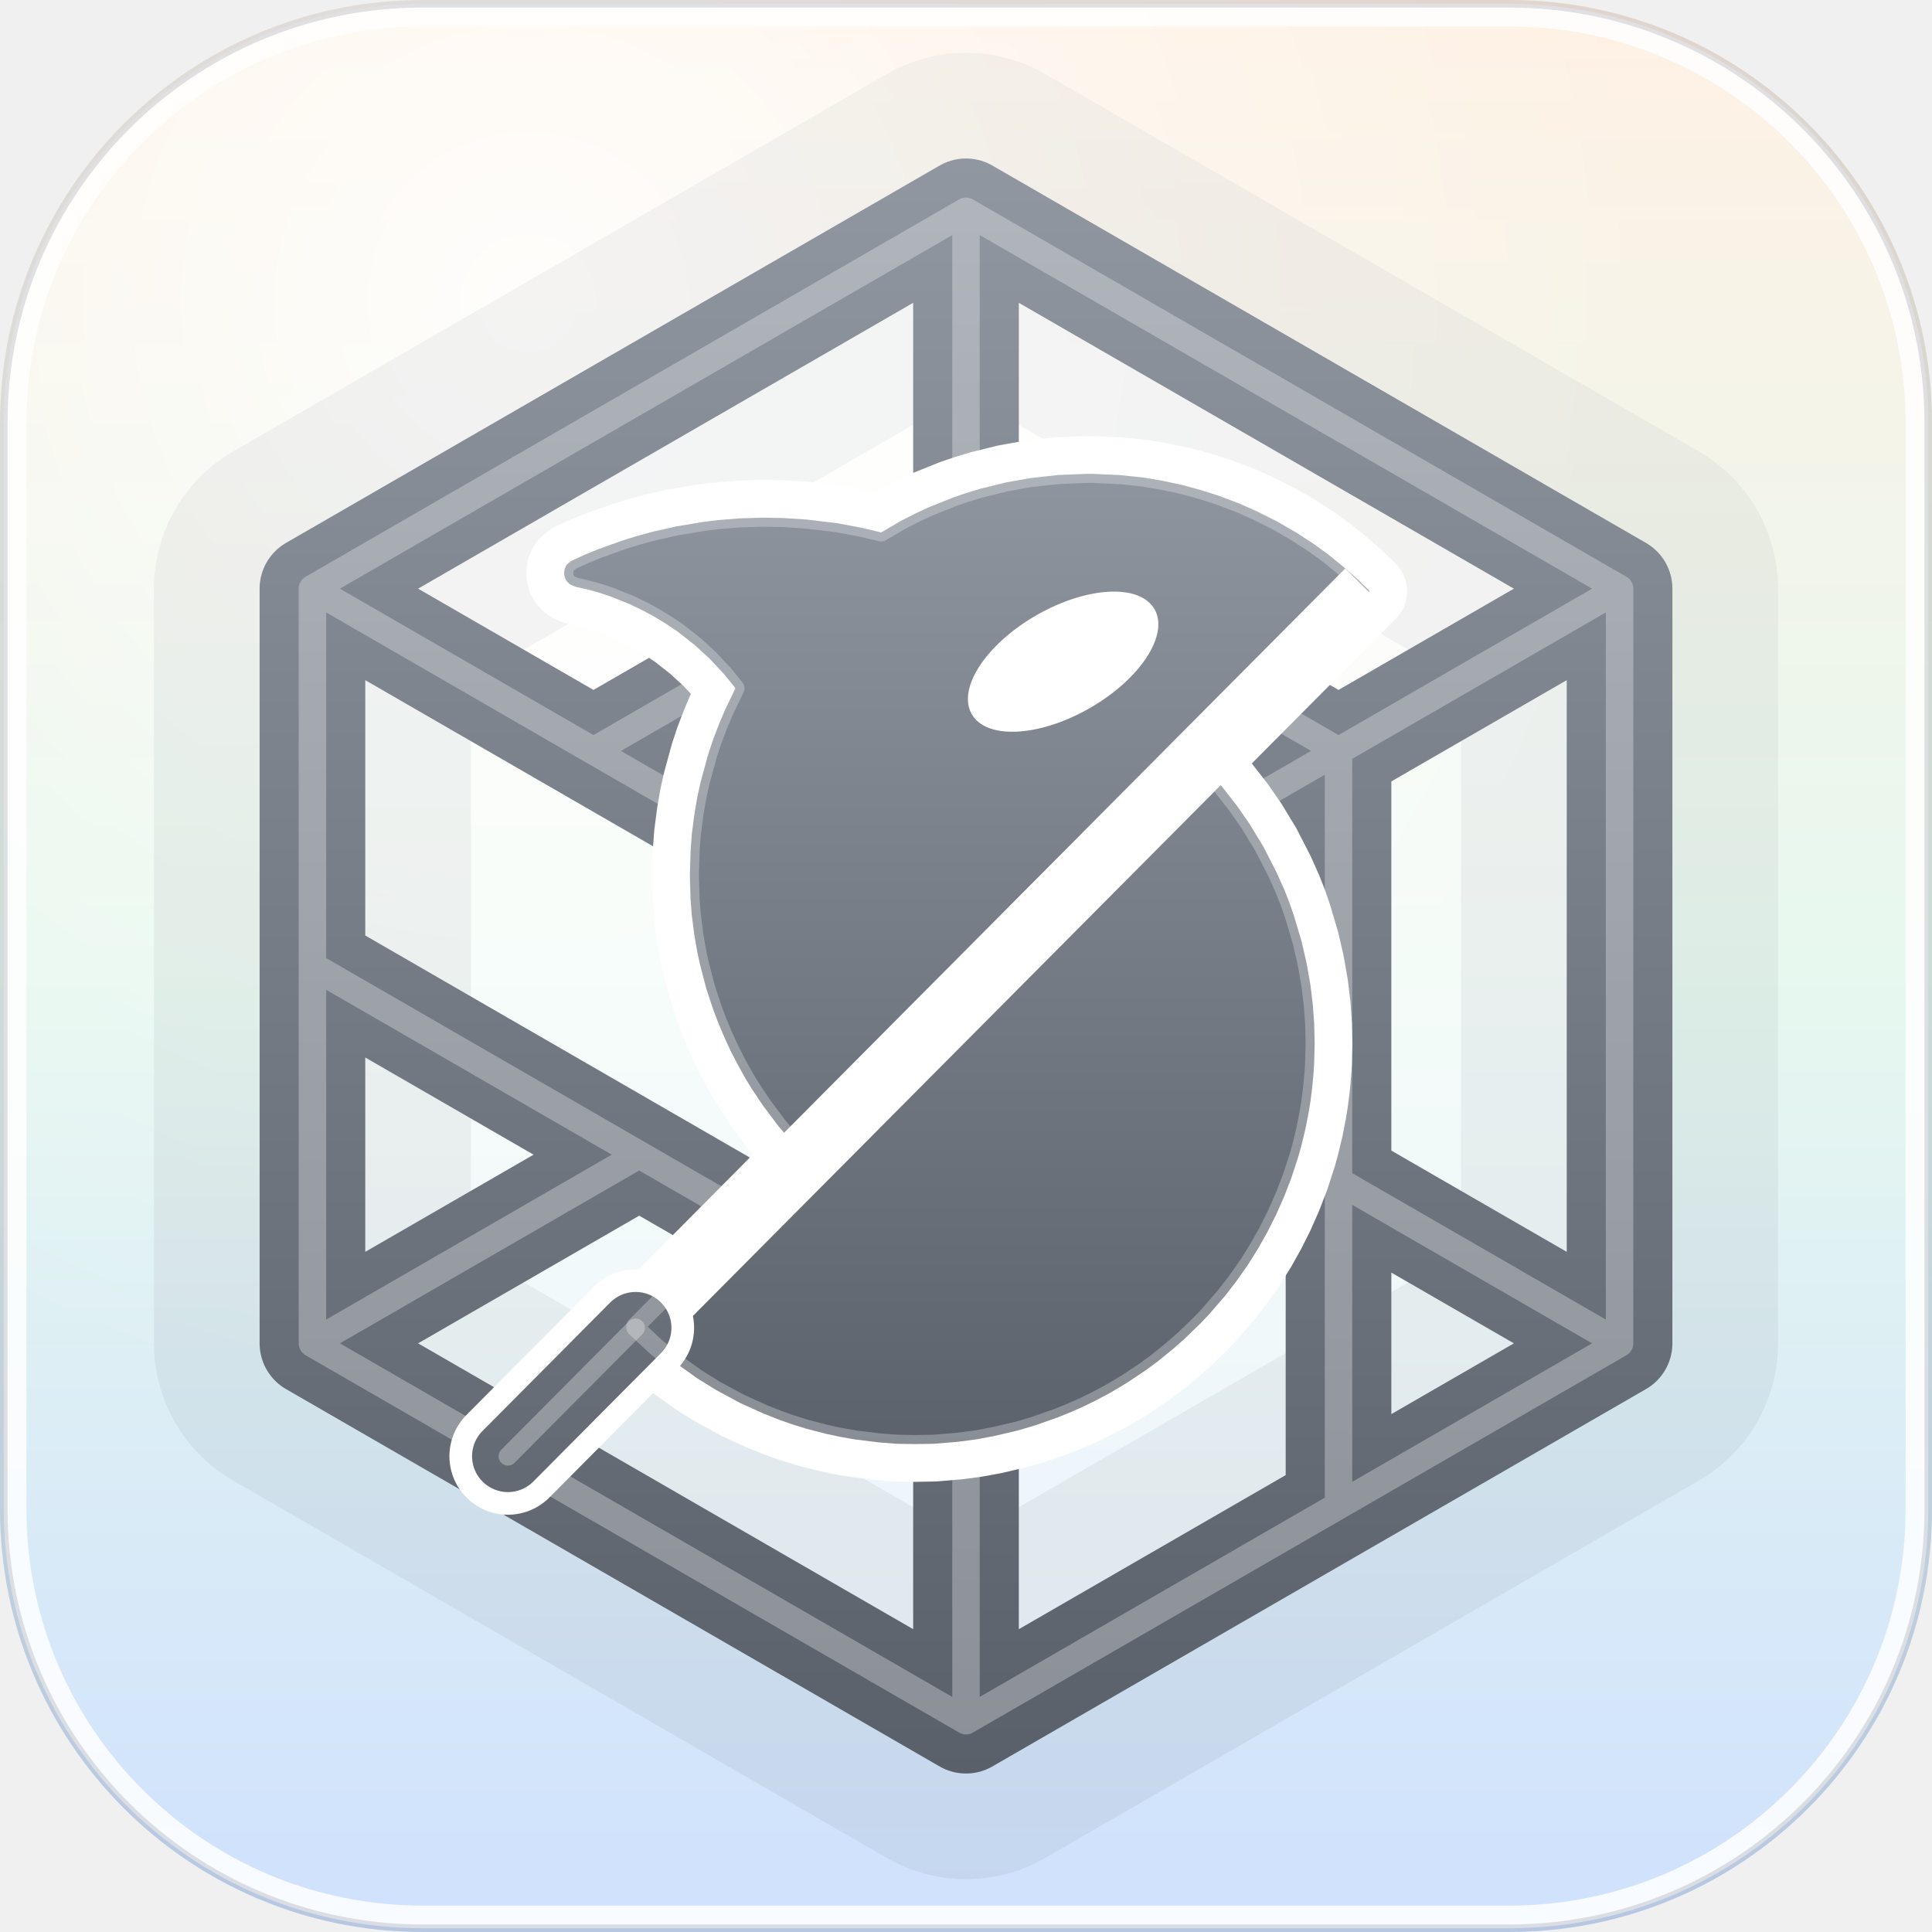
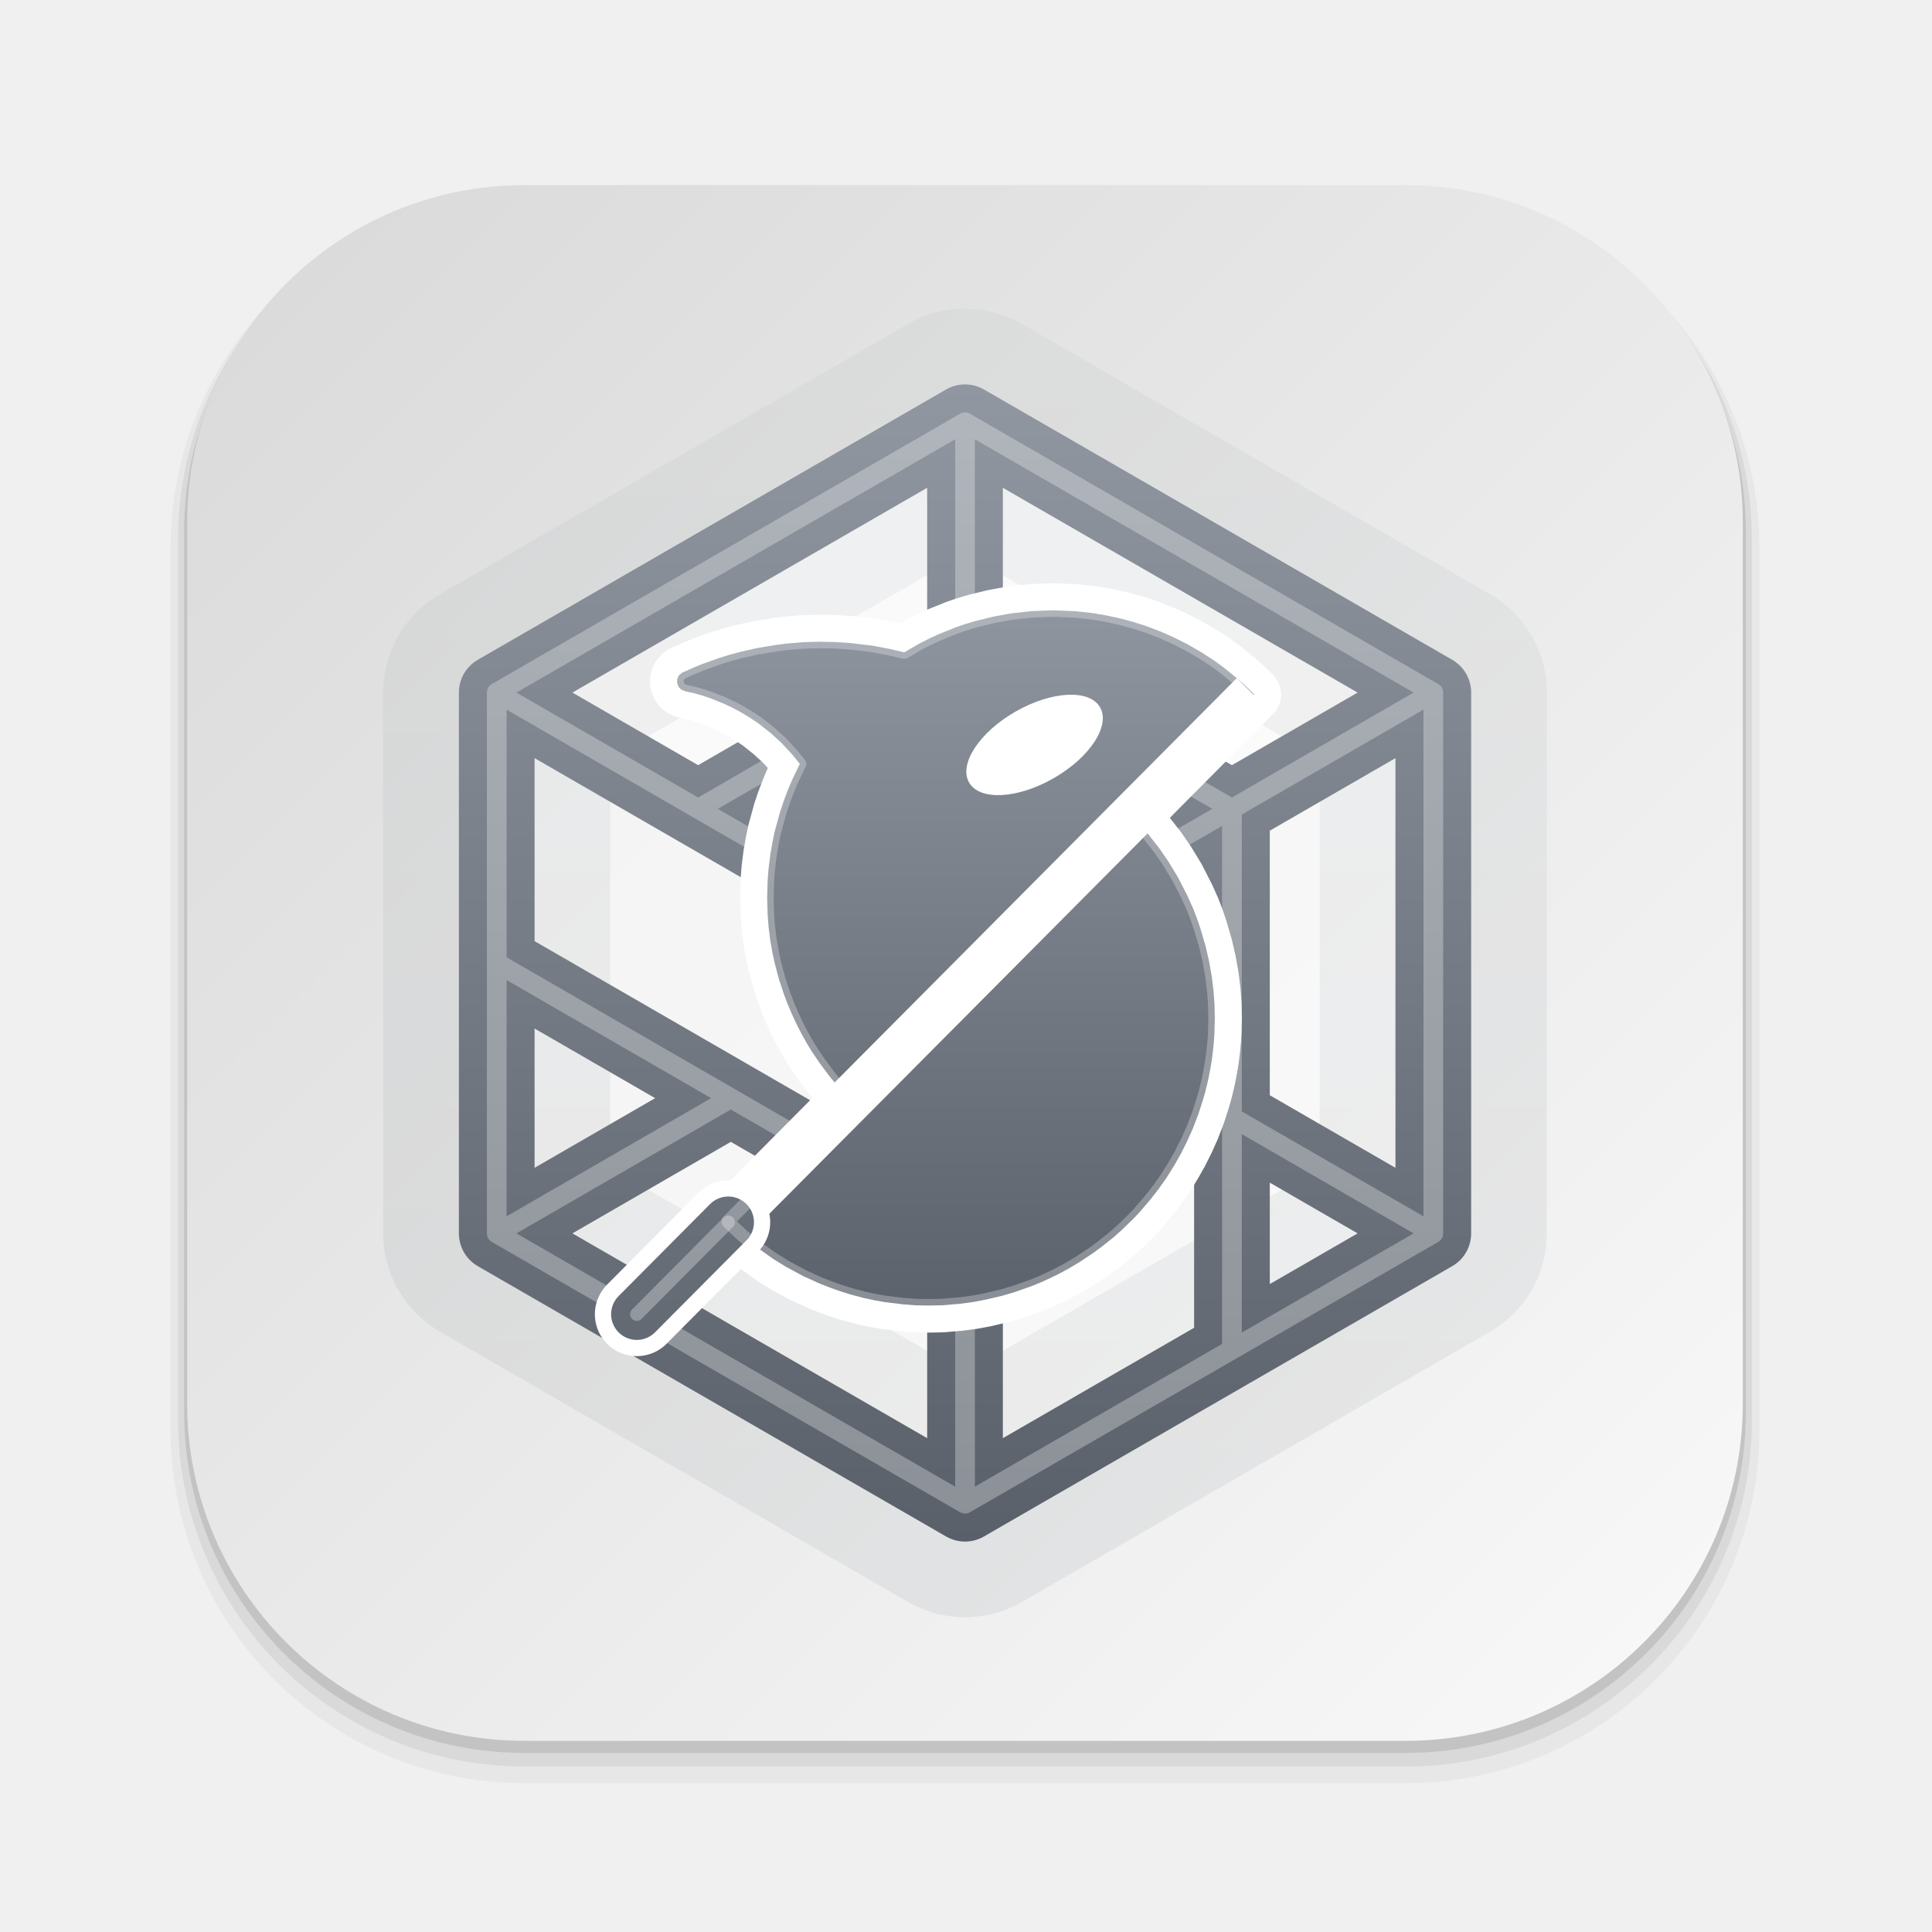
<svg xmlns="http://www.w3.org/2000/svg" width="256" height="256" viewBox="0 0 256 256">
  <defs>
-     <linearGradient id="ozg-cd" gradientUnits="userSpaceOnUse" x1="0" y1="0" x2="0" y2="256">
-       <stop offset="0" stop-color="#FFF1E4" />
-       <stop offset="0.5" stop-color="#E7F8EF" />
-       <stop offset="1" stop-color="#CFE1FD" />
+     <linearGradient id="ozg-oc0" gradientUnits="userSpaceOnUse" x1="24.8" y1="24.53" x2="230.93" y2="230.67">
+       <stop offset="0" stop-color="#D8D9D8" />
+       <stop offset="1" stop-color="#F9F9F9" />
    </linearGradient>
-     <radialGradient id="ozg-sh" gradientUnits="userSpaceOnUse" cx="70" cy="40" r="150">
-       <stop offset="0" stop-color="#FFFFFF" stop-opacity="0.85" />
-       <stop offset="0.6" stop-color="#FFFFFF" stop-opacity="0.25" />
-       <stop offset="1" stop-color="#FFFFFF" stop-opacity="0" />
-     </radialGradient>
-     <linearGradient id="ozg-rb" gradientUnits="userSpaceOnUse" x1="0" y1="21" x2="0" y2="235">
+     <linearGradient id="ozg-rb" gradientUnits="userSpaceOnUse" x1="36.15" y1="50.93" x2="36.15" y2="204.27">
      <stop offset="0" stop-color="#9097A1" />
      <stop offset="1" stop-color="#5A606A" />
    </linearGradient>
-     <linearGradient id="ozg-oc" gradientUnits="userSpaceOnUse" x1="0" y1="57.25" x2="0" y2="196.75">
+     <linearGradient id="ozg-oc" gradientUnits="userSpaceOnUse" x1="0" y1="76.91" x2="0" y2="176.86">
      <stop offset="0" stop-color="#9097A1" />
      <stop offset="1" stop-color="#5A606A" />
    </linearGradient>
  </defs>
-   <path d="M56,0L200,0C230.93,0 256,25.07 256,56L256,200C256,230.93 230.93,256 200,256L56,256C25.07,256 0,230.93 0,200L0,56C0,25.07 25.07,0 56,0Z" fill="url(#ozg-cd)" />
-   <path d="M56,0L200,0C230.93,0 256,25.07 256,56L256,200C256,230.93 230.93,256 200,256L56,256C25.07,256 0,230.93 0,200L0,56C0,25.07 25.07,0 56,0Z" fill="url(#ozg-sh)" />
-   <path d="M56,2L200,2C229.82,2 254,26.18 254,56L254,200C254,229.82 229.82,254 200,254L56,254C26.18,254 2,229.82 2,200L2,56C2,26.18 26.18,2 56,2Z" fill="none" stroke="#FFFFFF" stroke-opacity="0.85" stroke-width="3" />
-   <path d="M56,0.5L200,0.5C230.65,0.5 255.5,25.35 255.5,56L255.5,200C255.5,230.65 230.65,255.5 200,255.5L56,255.5C25.35,255.5 0.5,230.65 0.5,200L0.5,56C0.5,25.35 25.35,0.5 56,0.5Z" fill="none" stroke="#1E293B" stroke-opacity="0.14" stroke-width="1" />
-   <path d="M128,28 L214.6,78 L214.6,178 L128,228 L41.4,178 L41.4,78Z" fill="#FFFFFF" fill-opacity="0.55" />
-   <path d="M128,28 L214.6,78 L128,128 L41.4,78Z" fill="#FFFFFF" fill-opacity="0.5" />
-   <path d="M128,28 L214.6,78 L214.6,178 L128,228 L41.4,178 L41.4,78Z" fill="none" stroke="url(#ozg-rb)" stroke-opacity="0.09" stroke-width="42" stroke-linejoin="round" />
-   <path d="M128,28 L214.6,78 L214.6,178 L128,228 L41.4,178 L41.4,78ZM41.4,78 L128,128 L214.6,78 M128,128 L128,228M128,28 L128,71M78.64,99.5 L128,71M128,71 L177.36,99.5M41.4,128 L128,178M41.4,178 L84.7,153M177.36,99.5 L177.36,199.5M214.6,178 L177.36,156.5" fill="none" stroke="url(#ozg-rb)" stroke-width="14" stroke-linejoin="round" stroke-linecap="round" />
-   <path d="M128,28 L214.6,78 L214.6,178 L128,228 L41.4,178 L41.4,78ZM41.4,78 L128,128 L214.6,78 M128,128 L128,228M128,28 L128,71M78.64,99.5 L128,71M128,71 L177.36,99.5M41.4,128 L128,178M41.4,178 L84.7,153M177.36,99.5 L177.36,199.5M214.6,178 L177.36,156.5" fill="none" stroke="#FFFFFF" stroke-opacity="0.3" stroke-width="3.64" stroke-linejoin="round" stroke-linecap="round" />
-   <path d="M143.4,62.81 L140.24,62.94 L136.51,63.35 L133.27,63.93 L129.87,64.77 L127.96,65.35 L126.3,65.92 L122.98,67.25 L121.32,68.03 L119.41,69 L116.76,70.55 L114.1,69.92 L110.95,69.33 L106.88,68.84 L103.81,68.64 L101.07,68.59 L98.09,68.68 L95.1,68.92 L93.11,69.17 L89.62,69.75 L86.63,70.42 L84.48,71 L82.57,71.59 L79.33,72.75 L77.51,73.49 L75.68,74.33 L75.16,74.76 L74.98,75.01 L74.81,75.42 L74.74,76.08 L74.89,76.67 L75.15,77.08 L75.43,77.36 L75.68,77.51 L76.34,77.77 L77.92,78.12 L79.41,78.54 L80.91,79.04 L83.4,80.04 L85.14,80.87 L86.55,81.63 L88.21,82.63 L89.79,83.69 L92.11,85.52 L94.1,87.35 L96.04,89.44 L97.45,91.19 L96.06,94.09 L95.32,95.83 L94.49,97.99 L93.83,99.98 L92.83,103.64 L92.41,105.55 L92.01,107.87 L91.67,110.52 L91.51,112.68 L91.41,115.92 L91.5,119.16 L91.67,121.31 L92,123.88 L92.42,126.29 L92.75,127.79 L93.57,130.94 L94.5,133.76 L95.16,135.5 L96,137.49 L96.81,139.24 L97.75,141.06 L98.72,142.81 L99.63,144.3 L101.13,146.54 L103.13,149.2 L105.04,151.44 L106.6,153.1 L106.61,153.18 L84.26,175.67 L84.19,175.75 L84.19,175.92 L86.97,178.51 L89.54,180.6 L92.44,182.67 L94.85,184.16 L98.09,185.91 L101.16,187.3 L103.31,188.15 L104.97,188.73 L106.8,189.3 L109.37,189.97 L111.28,190.38 L113.19,190.72 L116.51,191.13 L118.83,191.31 L121.24,191.35 L123.73,191.31 L126.88,191.05 L129.37,190.72 L131.7,190.29 L134.85,189.55 L137.09,188.89 L140.16,187.81 L141.99,187.07 L143.65,186.33 L145.39,185.47 L147.22,184.49 L149.29,183.25 L151.78,181.59 L153.36,180.43 L155.51,178.68 L156.84,177.51 L159.01,175.42 L160.27,174.09 L162.34,171.69 L163.76,169.86 L165.34,167.62 L166.74,165.38 L167.91,163.3 L169.08,160.98 L170.15,158.57 L171.14,156 L172.06,153.18 L172.47,151.69 L172.97,149.61 L173.38,147.54 L173.64,145.96 L173.88,144.05 L174.04,142.31 L174.13,140.98 L174.2,138.24 L174.14,135.67 L173.96,133.18 L173.64,130.52 L173.13,127.62 L172.48,124.8 L171.47,121.39 L170.9,119.73 L170.22,117.99 L169.15,115.59 L167.4,112.18 L165.59,109.2 L163.92,106.79 L161.84,104.13 L160.76,102.89 L159,100.98 L181.24,78.61 L181.44,78.41 L181.45,78.33 L181.34,78.16 L179.66,76.55 L178.17,75.24 L176.01,73.48 L174.19,72.15 L171.78,70.58 L169.21,69.09 L166.55,67.76 L164.31,66.76 L161.49,65.69 L159.17,64.95 L156.68,64.27 L154.02,63.7 L151.53,63.28 L148.38,62.95 L144.56,62.78Z" fill="#FFFFFF" stroke="#FFFFFF" stroke-width="10" stroke-linejoin="round" stroke-linecap="round" />
-   <path d="M143.4,62.81 L140.24,62.94 L136.51,63.35 L133.27,63.93 L129.87,64.77 L127.96,65.35 L126.3,65.92 L122.98,67.25 L121.32,68.03 L119.41,69 L116.76,70.55 L114.1,69.92 L110.95,69.33 L106.88,68.84 L103.81,68.64 L101.07,68.59 L98.09,68.68 L95.1,68.92 L93.11,69.17 L89.62,69.75 L86.63,70.42 L84.48,71 L82.57,71.59 L79.33,72.75 L77.51,73.49 L75.68,74.33 L75.16,74.76 L74.98,75.01 L74.81,75.42 L74.74,76.08 L74.89,76.67 L75.15,77.08 L75.43,77.36 L75.68,77.51 L76.34,77.77 L77.92,78.12 L79.41,78.54 L80.91,79.04 L83.4,80.04 L85.14,80.87 L86.55,81.63 L88.21,82.63 L89.79,83.69 L92.11,85.52 L94.1,87.35 L96.04,89.44 L97.45,91.19 L96.06,94.09 L95.32,95.83 L94.49,97.99 L93.83,99.98 L92.83,103.64 L92.41,105.55 L92.01,107.87 L91.67,110.52 L91.51,112.68 L91.41,115.92 L91.5,119.16 L91.67,121.31 L92,123.88 L92.42,126.29 L92.75,127.79 L93.57,130.94 L94.5,133.76 L95.16,135.5 L96,137.49 L96.81,139.24 L97.75,141.06 L98.72,142.81 L99.63,144.3 L101.13,146.54 L103.13,149.2 L105.04,151.44 L106.6,153.1 L106.61,153.18 L84.26,175.67 L84.19,175.75 L84.19,175.92 L86.97,178.51 L89.54,180.6 L92.44,182.67 L94.85,184.16 L98.09,185.91 L101.16,187.3 L103.31,188.15 L104.97,188.73 L106.8,189.3 L109.37,189.97 L111.28,190.38 L113.19,190.72 L116.51,191.13 L118.83,191.31 L121.24,191.35 L123.73,191.31 L126.88,191.05 L129.37,190.72 L131.7,190.29 L134.85,189.55 L137.09,188.89 L140.16,187.81 L141.99,187.07 L143.65,186.33 L145.39,185.47 L147.22,184.49 L149.29,183.25 L151.78,181.59 L153.36,180.43 L155.51,178.68 L156.84,177.51 L159.01,175.42 L160.27,174.09 L162.34,171.69 L163.76,169.86 L165.34,167.62 L166.74,165.38 L167.91,163.3 L169.08,160.98 L170.15,158.57 L171.14,156 L172.06,153.18 L172.47,151.69 L172.97,149.61 L173.38,147.54 L173.64,145.96 L173.88,144.05 L174.04,142.31 L174.13,140.98 L174.2,138.24 L174.14,135.67 L173.96,133.18 L173.64,130.52 L173.13,127.62 L172.48,124.8 L171.47,121.39 L170.9,119.73 L170.22,117.99 L169.15,115.59 L167.4,112.18 L165.59,109.2 L163.92,106.79 L161.84,104.13 L160.76,102.89 L159,100.98 L181.24,78.61 L181.44,78.41 L181.45,78.33 L181.34,78.16 L179.66,76.55 L178.17,75.24 L176.01,73.48 L174.19,72.15 L171.78,70.58 L169.21,69.09 L166.55,67.76 L164.31,66.76 L161.49,65.69 L159.17,64.95 L156.68,64.27 L154.02,63.7 L151.53,63.28 L148.38,62.95 L144.56,62.78Z" fill="url(#ozg-oc)" />
-   <path d="M84.34,175.82 L181.28,78.34" stroke="#FFFFFF" stroke-width="8.55" stroke-linecap="butt" />
-   <path d="M67.3,192.96 L84.22,175.94" stroke="#FFFFFF" stroke-width="15.5" stroke-linejoin="round" stroke-linecap="round" />
-   <path d="M67.3,192.96 L84.22,175.94" stroke="url(#ozg-rb)" stroke-width="9.5" stroke-linejoin="round" stroke-linecap="round" />
-   <path d="M67.3,192.96 L84.22,175.94" stroke="#FFFFFF" stroke-opacity="0.3" stroke-width="2.47" stroke-linejoin="round" stroke-linecap="round" />
-   <path d="M143.4,62.81 L140.24,62.94 L136.51,63.35 L133.27,63.93 L129.87,64.77 L127.96,65.35 L126.3,65.92 L122.98,67.25 L121.32,68.03 L119.41,69 L116.76,70.55 L114.1,69.92 L110.95,69.33 L106.88,68.84 L103.81,68.64 L101.07,68.59 L98.09,68.68 L95.1,68.92 L93.11,69.17 L89.62,69.75 L86.63,70.42 L84.48,71 L82.57,71.59 L79.33,72.75 L77.51,73.49 L75.68,74.33 L75.16,74.76 L74.98,75.01 L74.81,75.42 L74.74,76.08 L74.89,76.67 L75.15,77.08 L75.43,77.36 L75.68,77.51 L76.34,77.77 L77.92,78.12 L79.41,78.54 L80.91,79.04 L83.4,80.04 L85.14,80.87 L86.55,81.63 L88.21,82.63 L89.79,83.69 L92.11,85.52 L94.1,87.35 L96.04,89.44 L97.45,91.19 L96.06,94.09 L95.32,95.83 L94.49,97.99 L93.83,99.98 L92.83,103.64 L92.41,105.55 L92.01,107.87 L91.67,110.52 L91.51,112.68 L91.41,115.92 L91.5,119.16 L91.67,121.31 L92,123.88 L92.42,126.29 L92.75,127.79 L93.57,130.94 L94.5,133.76 L95.16,135.5 L96,137.49 L96.81,139.24 L97.75,141.06 L98.72,142.81 L99.63,144.3 L101.13,146.54 L103.13,149.2 L105.04,151.44 L106.6,153.1 L106.61,153.18 L84.26,175.67 L84.19,175.75 L84.19,175.92 L86.97,178.51 L89.54,180.6 L92.44,182.67 L94.85,184.16 L98.09,185.91 L101.16,187.3 L103.31,188.15 L104.97,188.73 L106.8,189.3 L109.37,189.97 L111.28,190.38 L113.19,190.72 L116.51,191.13 L118.83,191.31 L121.24,191.35 L123.73,191.31 L126.88,191.05 L129.37,190.72 L131.7,190.29 L134.85,189.55 L137.09,188.89 L140.16,187.81 L141.99,187.07 L143.65,186.33 L145.39,185.47 L147.22,184.49 L149.29,183.25 L151.78,181.59 L153.36,180.43 L155.51,178.68 L156.84,177.51 L159.01,175.42 L160.27,174.09 L162.34,171.69 L163.76,169.86 L165.34,167.62 L166.74,165.38 L167.91,163.3 L169.08,160.98 L170.15,158.57 L171.14,156 L172.06,153.18 L172.47,151.69 L172.97,149.61 L173.38,147.54 L173.64,145.96 L173.88,144.05 L174.04,142.31 L174.13,140.98 L174.2,138.24 L174.14,135.67 L173.96,133.18 L173.64,130.52 L173.13,127.62 L172.48,124.8 L171.47,121.39 L170.9,119.73 L170.22,117.99 L169.15,115.59 L167.4,112.18 L165.59,109.2 L163.92,106.79 L161.84,104.13 L160.76,102.89 L159,100.98 L181.24,78.61 L181.44,78.41 L181.45,78.33 L181.34,78.16 L179.66,76.55 L178.17,75.24 L176.01,73.48 L174.19,72.15 L171.78,70.58 L169.21,69.09 L166.55,67.76 L164.31,66.76 L161.49,65.69 L159.17,64.95 L156.68,64.27 L154.02,63.7 L151.53,63.28 L148.38,62.95 L144.56,62.78Z" fill="none" stroke="#FFFFFF" stroke-opacity="0.28" stroke-width="2.4" stroke-linejoin="round" stroke-linecap="round" />
-   <path d="M152.99,80.74C154.92,84.15 151.06,90.02 144.36,93.85C137.67,97.68 130.67,98.02 128.75,94.61C126.82,91.19 130.68,85.33 137.37,81.5C144.07,77.67 151.06,77.33 152.99,80.74" fill="#FFFFFF" />
+   <path d="M69.47,25.33L186.27,25.33C211.16,25.33 231.33,45.51 231.33,70.4L231.33,187.2C231.33,212.09 211.16,232.27 186.27,232.27L69.47,232.27C44.58,232.27 24.4,212.09 24.4,187.2L24.4,70.4C24.4,45.51 44.58,25.33 69.47,25.33Z" fill="#000000" fill-opacity="0.1" />
+   <path d="M69.47,25.53L186.27,25.53C211.6,25.53 232.13,46.07 232.13,71.4L232.13,188.2C232.13,213.53 211.6,234.07 186.27,234.07L69.47,234.07C44.13,234.07 23.6,213.53 23.6,188.2L23.6,71.4C23.6,46.07 44.13,25.53 69.47,25.53Z" fill="#000000" fill-opacity="0.06" />
+   <path d="M69.47,25.73L186.27,25.73C212.15,25.73 233.13,46.72 233.13,72.6L233.13,189.4C233.13,215.28 212.15,236.27 186.27,236.27L69.47,236.27C43.58,236.27 22.6,215.28 22.6,189.4L22.6,72.6C22.6,46.72 43.58,25.73 69.47,25.73Z" fill="#000000" fill-opacity="0.04" />
+   <path d="M69.47,24.53L186.27,24.53C210.94,24.53 230.93,44.53 230.93,69.2L230.93,186C230.93,210.67 210.94,230.67 186.27,230.67L69.47,230.67C44.8,230.67 24.8,210.67 24.8,186L24.8,69.2C24.8,44.53 44.8,24.53 69.47,24.53Z" fill="url(#ozg-oc0)" />
+   <path d="M127.87,55.95 L189.92,91.77 L189.92,163.43 L127.87,199.25 L65.82,163.43 L65.82,91.77Z" fill="#FFFFFF" fill-opacity="0.6" />
+   <path d="M127.87,55.95 L189.92,91.77 L127.87,127.6 L65.82,91.77Z" fill="#FFFFFF" fill-opacity="0.5" />
+   <path d="M127.87,55.95 L189.92,91.77 L189.92,163.43 L127.87,199.25 L65.82,163.43 L65.82,91.77Z" fill="none" stroke="url(#ozg-rb)" stroke-opacity="0.09" stroke-width="30.09" stroke-linejoin="round" />
+   <path d="M127.87,55.95 L189.92,91.77 L189.92,163.43 L127.87,199.25 L65.82,163.43 L65.82,91.77ZM65.82,91.77 L127.87,127.6 L189.92,91.77 M127.87,127.6 L127.87,199.25M127.87,55.95 L127.87,86.76M92.5,107.18 L127.87,86.76M127.87,86.76 L163.24,107.18M65.82,127.6 L127.87,163.43M65.82,163.43 L96.84,145.51M163.24,107.18 L163.24,178.83M189.92,163.43 L163.24,148.02" fill="none" stroke="url(#ozg-rb)" stroke-width="10.03" stroke-linejoin="round" stroke-linecap="round" />
+   <path d="M127.87,55.95 L189.92,91.77 L189.92,163.43 L127.87,199.25 L65.82,163.43 L65.82,91.77ZM65.82,91.77 L127.87,127.6 L189.92,91.77 M127.87,127.6 L127.87,199.25M127.87,55.95 L127.87,86.76M92.5,107.18 L127.87,86.76M127.87,86.76 L163.24,107.18M65.82,127.6 L127.87,163.43M65.82,163.43 L96.84,145.51M163.24,107.18 L163.24,178.83M189.92,163.43 L163.24,148.02" fill="none" stroke="#FFFFFF" stroke-opacity="0.3" stroke-width="2.61" stroke-linejoin="round" stroke-linecap="round" />
+   <path d="M138.9,80.89 L136.64,80.98 L133.96,81.28 L131.65,81.7 L129.21,82.3 L127.84,82.71 L126.65,83.12 L124.27,84.08 L123.08,84.63 L121.72,85.33 L119.81,86.44 L117.91,85.99 L115.65,85.56 L112.74,85.21 L110.54,85.07 L108.57,85.03 L106.43,85.09 L104.29,85.27 L102.87,85.45 L100.37,85.86 L98.23,86.34 L96.68,86.76 L95.31,87.18 L92.99,88.01 L91.69,88.55 L90.38,89.14 L90.01,89.45 L89.88,89.63 L89.75,89.93 L89.71,90.4 L89.82,90.82 L90,91.12 L90.2,91.31 L90.38,91.43 L90.85,91.61 L91.98,91.86 L93.05,92.16 L94.12,92.52 L95.91,93.24 L97.16,93.83 L98.17,94.38 L99.36,95.09 L100.49,95.85 L102.15,97.16 L103.58,98.47 L104.97,99.97 L105.98,101.22 L104.98,103.3 L104.45,104.55 L103.86,106.1 L103.38,107.53 L102.66,110.14 L102.37,111.51 L102.08,113.18 L101.84,115.08 L101.72,116.62 L101.65,118.94 L101.72,121.26 L101.84,122.81 L102.07,124.65 L102.38,126.38 L102.61,127.45 L103.2,129.71 L103.87,131.73 L104.34,132.98 L104.94,134.4 L105.52,135.65 L106.19,136.96 L106.89,138.21 L107.54,139.28 L108.62,140.88 L110.05,142.79 L111.42,144.39 L112.53,145.58 L112.54,145.64 L96.53,161.76 L96.47,161.81 L96.48,161.93 L98.47,163.79 L100.31,165.29 L102.39,166.77 L104.11,167.84 L106.43,169.09 L108.63,170.09 L110.18,170.69 L111.37,171.11 L112.68,171.52 L114.52,172.01 L115.89,172.3 L117.25,172.54 L119.63,172.83 L121.3,172.96 L123.02,172.99 L124.81,172.96 L127.07,172.77 L128.85,172.54 L130.52,172.23 L132.77,171.7 L134.38,171.23 L136.58,170.46 L137.89,169.93 L139.08,169.39 L140.33,168.78 L141.64,168.07 L143.12,167.18 L144.9,166 L146.03,165.16 L147.58,163.92 L148.53,163.08 L150.09,161.58 L150.99,160.63 L152.47,158.9 L153.49,157.59 L154.62,155.99 L155.62,154.38 L156.46,152.9 L157.3,151.23 L158.07,149.51 L158.78,147.66 L159.43,145.64 L159.73,144.57 L160.09,143.08 L160.38,141.6 L160.57,140.47 L160.74,139.1 L160.86,137.85 L160.92,136.9 L160.97,134.94 L160.93,133.09 L160.8,131.31 L160.57,129.41 L160.2,127.33 L159.73,125.31 L159.01,122.87 L158.6,121.68 L158.12,120.43 L157.35,118.71 L156.1,116.27 L154.8,114.13 L153.61,112.4 L152.12,110.5 L151.34,109.61 L150.08,108.24 L166.01,92.21 L166.15,92.07 L166.16,92.01 L166.08,91.89 L164.88,90.73 L163.81,89.8 L162.27,88.54 L160.96,87.58 L159.24,86.46 L157.39,85.39 L155.49,84.43 L153.88,83.72 L151.86,82.95 L150.2,82.42 L148.41,81.94 L146.51,81.53 L144.73,81.23 L142.47,80.99 L139.73,80.87Z" fill="#FFFFFF" stroke="#FFFFFF" stroke-width="7.17" stroke-linejoin="round" stroke-linecap="round" />
+   <path d="M138.9,80.89 L136.64,80.98 L133.96,81.28 L131.65,81.7 L129.21,82.3 L127.84,82.71 L126.65,83.12 L124.27,84.08 L123.08,84.63 L121.72,85.33 L119.81,86.44 L117.91,85.99 L115.65,85.56 L112.74,85.21 L110.54,85.07 L108.57,85.03 L106.43,85.09 L104.29,85.27 L102.87,85.45 L100.37,85.86 L98.23,86.34 L96.68,86.76 L95.31,87.18 L92.99,88.01 L91.69,88.55 L90.38,89.14 L90.01,89.45 L89.88,89.63 L89.75,89.93 L89.71,90.4 L89.82,90.82 L90,91.12 L90.2,91.31 L90.38,91.43 L90.85,91.61 L91.98,91.86 L93.05,92.16 L94.12,92.52 L95.91,93.24 L97.16,93.83 L98.17,94.38 L99.36,95.09 L100.49,95.85 L102.15,97.16 L103.58,98.47 L104.97,99.97 L105.98,101.22 L104.98,103.3 L104.45,104.55 L103.86,106.1 L103.38,107.53 L102.66,110.14 L102.37,111.51 L102.08,113.18 L101.84,115.08 L101.72,116.62 L101.65,118.94 L101.72,121.26 L101.84,122.81 L102.07,124.65 L102.38,126.38 L102.61,127.45 L103.2,129.71 L103.87,131.73 L104.34,132.98 L104.94,134.4 L105.52,135.65 L106.19,136.96 L106.89,138.21 L107.54,139.28 L108.62,140.88 L110.05,142.79 L111.42,144.39 L112.53,145.58 L112.54,145.64 L96.53,161.76 L96.47,161.81 L96.48,161.93 L98.47,163.79 L100.31,165.29 L102.39,166.77 L104.11,167.84 L106.43,169.09 L108.63,170.09 L110.18,170.69 L111.37,171.11 L112.68,171.52 L114.52,172.01 L115.89,172.3 L117.25,172.54 L119.63,172.83 L121.3,172.96 L123.02,172.99 L124.81,172.96 L127.07,172.77 L128.85,172.54 L130.52,172.23 L132.77,171.7 L134.38,171.23 L136.58,170.46 L137.89,169.93 L139.08,169.39 L140.33,168.78 L141.64,168.07 L143.12,167.18 L144.9,166 L146.03,165.16 L147.58,163.92 L148.53,163.08 L150.09,161.58 L150.99,160.63 L152.47,158.9 L153.49,157.59 L154.62,155.99 L155.62,154.38 L156.46,152.9 L157.3,151.23 L158.07,149.51 L158.78,147.66 L159.43,145.64 L159.73,144.57 L160.09,143.08 L160.38,141.6 L160.57,140.47 L160.74,139.1 L160.86,137.85 L160.92,136.9 L160.97,134.94 L160.93,133.09 L160.8,131.31 L160.57,129.41 L160.2,127.33 L159.73,125.31 L159.01,122.87 L158.6,121.68 L158.12,120.43 L157.35,118.71 L156.1,116.27 L154.8,114.13 L153.61,112.4 L152.12,110.5 L151.34,109.61 L150.08,108.24 L166.01,92.21 L166.15,92.07 L166.16,92.01 L166.08,91.89 L164.88,90.73 L163.81,89.8 L162.27,88.54 L160.96,87.58 L159.24,86.46 L157.39,85.39 L155.49,84.43 L153.88,83.72 L151.86,82.95 L150.2,82.42 L148.41,81.94 L146.51,81.53 L144.73,81.23 L142.47,80.99 L139.73,80.87Z" fill="url(#ozg-oc)" />
+   <path d="M96.59,161.86 L166.05,92.02" stroke="#FFFFFF" stroke-width="6.13" stroke-linecap="butt" />
+   <path d="M84.38,174.14 L96.5,161.95" stroke="#FFFFFF" stroke-width="11.11" stroke-linejoin="round" stroke-linecap="round" />
+   <path d="M84.38,174.14 L96.5,161.95" stroke="url(#ozg-rb)" stroke-width="6.81" stroke-linejoin="round" stroke-linecap="round" />
+   <path d="M84.38,174.14 L96.5,161.95" stroke="#FFFFFF" stroke-opacity="0.3" stroke-width="1.77" stroke-linejoin="round" stroke-linecap="round" />
+   <path d="M138.9,80.89 L136.64,80.98 L133.96,81.28 L131.65,81.7 L129.21,82.3 L127.84,82.71 L126.65,83.12 L124.27,84.08 L123.08,84.63 L121.72,85.33 L119.81,86.44 L117.91,85.99 L115.65,85.56 L112.74,85.21 L110.54,85.07 L108.57,85.03 L106.43,85.09 L104.29,85.27 L102.87,85.45 L100.37,85.86 L98.23,86.34 L96.68,86.76 L95.31,87.18 L92.99,88.01 L91.69,88.55 L90.38,89.14 L90.01,89.45 L89.88,89.63 L89.75,89.93 L89.71,90.4 L89.82,90.82 L90,91.12 L90.2,91.31 L90.38,91.43 L90.85,91.61 L91.98,91.86 L93.05,92.16 L94.12,92.52 L95.91,93.24 L97.16,93.83 L98.17,94.38 L99.36,95.09 L100.49,95.85 L102.15,97.16 L103.58,98.47 L104.97,99.97 L105.98,101.22 L104.98,103.3 L104.45,104.55 L103.86,106.1 L103.38,107.53 L102.66,110.14 L102.37,111.51 L102.08,113.18 L101.84,115.08 L101.72,116.62 L101.65,118.94 L101.72,121.26 L101.84,122.81 L102.07,124.65 L102.38,126.38 L102.61,127.45 L103.2,129.71 L103.87,131.73 L104.34,132.98 L104.94,134.4 L105.52,135.65 L106.19,136.96 L106.89,138.21 L107.54,139.28 L108.62,140.88 L110.05,142.79 L111.42,144.39 L112.53,145.58 L112.54,145.64 L96.53,161.76 L96.47,161.81 L96.48,161.93 L98.47,163.79 L100.31,165.29 L102.39,166.77 L104.11,167.84 L106.43,169.09 L108.63,170.09 L110.18,170.69 L111.37,171.11 L112.68,171.52 L114.52,172.01 L115.89,172.3 L117.25,172.54 L119.63,172.83 L121.3,172.96 L123.02,172.99 L124.81,172.96 L127.07,172.77 L128.85,172.54 L130.52,172.23 L132.77,171.7 L134.38,171.23 L136.58,170.46 L137.89,169.93 L139.08,169.39 L140.33,168.78 L141.64,168.07 L143.12,167.18 L144.9,166 L146.03,165.16 L147.58,163.92 L148.53,163.08 L150.09,161.58 L150.99,160.63 L152.47,158.9 L153.49,157.59 L154.62,155.99 L155.62,154.38 L156.46,152.9 L157.3,151.23 L158.07,149.51 L158.78,147.66 L159.43,145.64 L159.73,144.57 L160.09,143.08 L160.38,141.6 L160.57,140.47 L160.74,139.1 L160.86,137.85 L160.92,136.9 L160.97,134.94 L160.93,133.09 L160.8,131.31 L160.57,129.41 L160.2,127.33 L159.73,125.31 L159.01,122.87 L158.6,121.68 L158.12,120.43 L157.35,118.71 L156.1,116.27 L154.8,114.13 L153.61,112.4 L152.12,110.5 L151.34,109.61 L150.08,108.24 L166.01,92.21 L166.15,92.07 L166.16,92.01 L166.08,91.89 L164.88,90.73 L163.81,89.8 L162.27,88.54 L160.96,87.58 L159.24,86.46 L157.39,85.39 L155.49,84.43 L153.88,83.72 L151.86,82.95 L150.2,82.42 L148.41,81.94 L146.51,81.53 L144.73,81.23 L142.47,80.99 L139.73,80.87Z" fill="none" stroke="#FFFFFF" stroke-opacity="0.28" stroke-width="1.72" stroke-linejoin="round" stroke-linecap="round" />
+   <path d="M145.77,93.74C147.16,96.18 144.39,100.39 139.59,103.13C134.79,105.88 129.78,106.12 128.4,103.67C127.02,101.23 129.78,97.02 134.58,94.28C139.38,91.54 144.39,91.29 145.77,93.74" fill="#FFFFFF" />
</svg>
